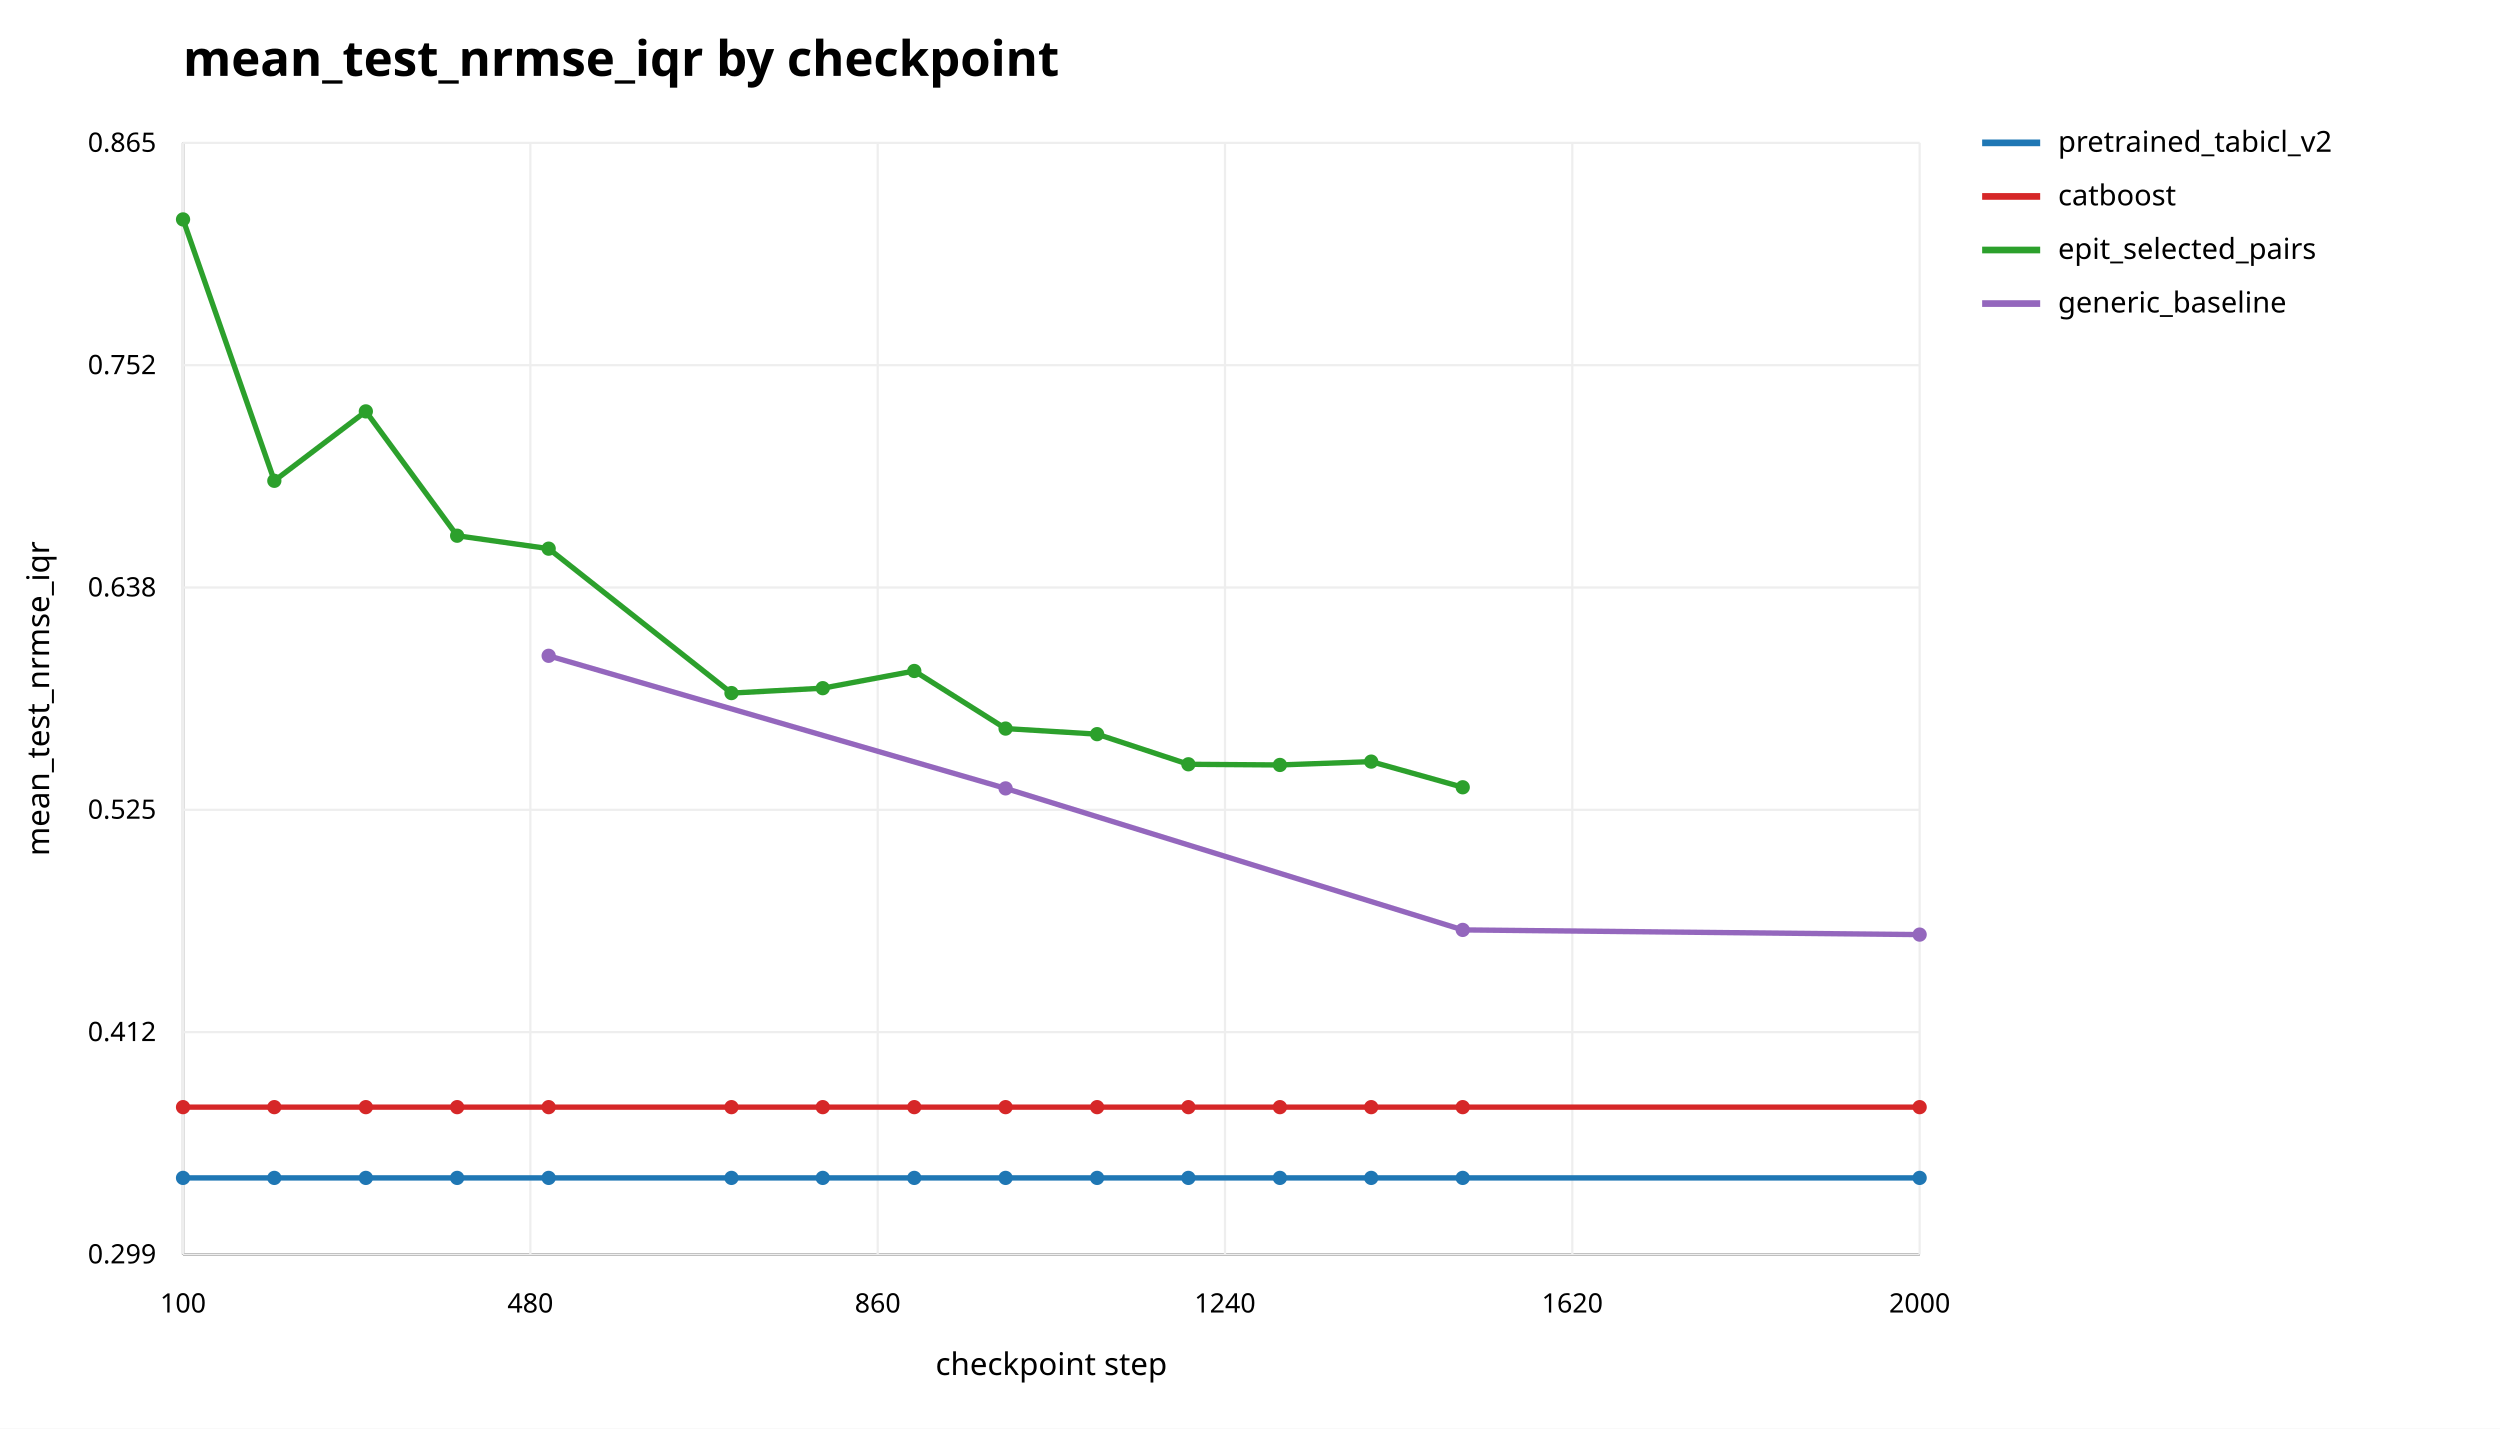
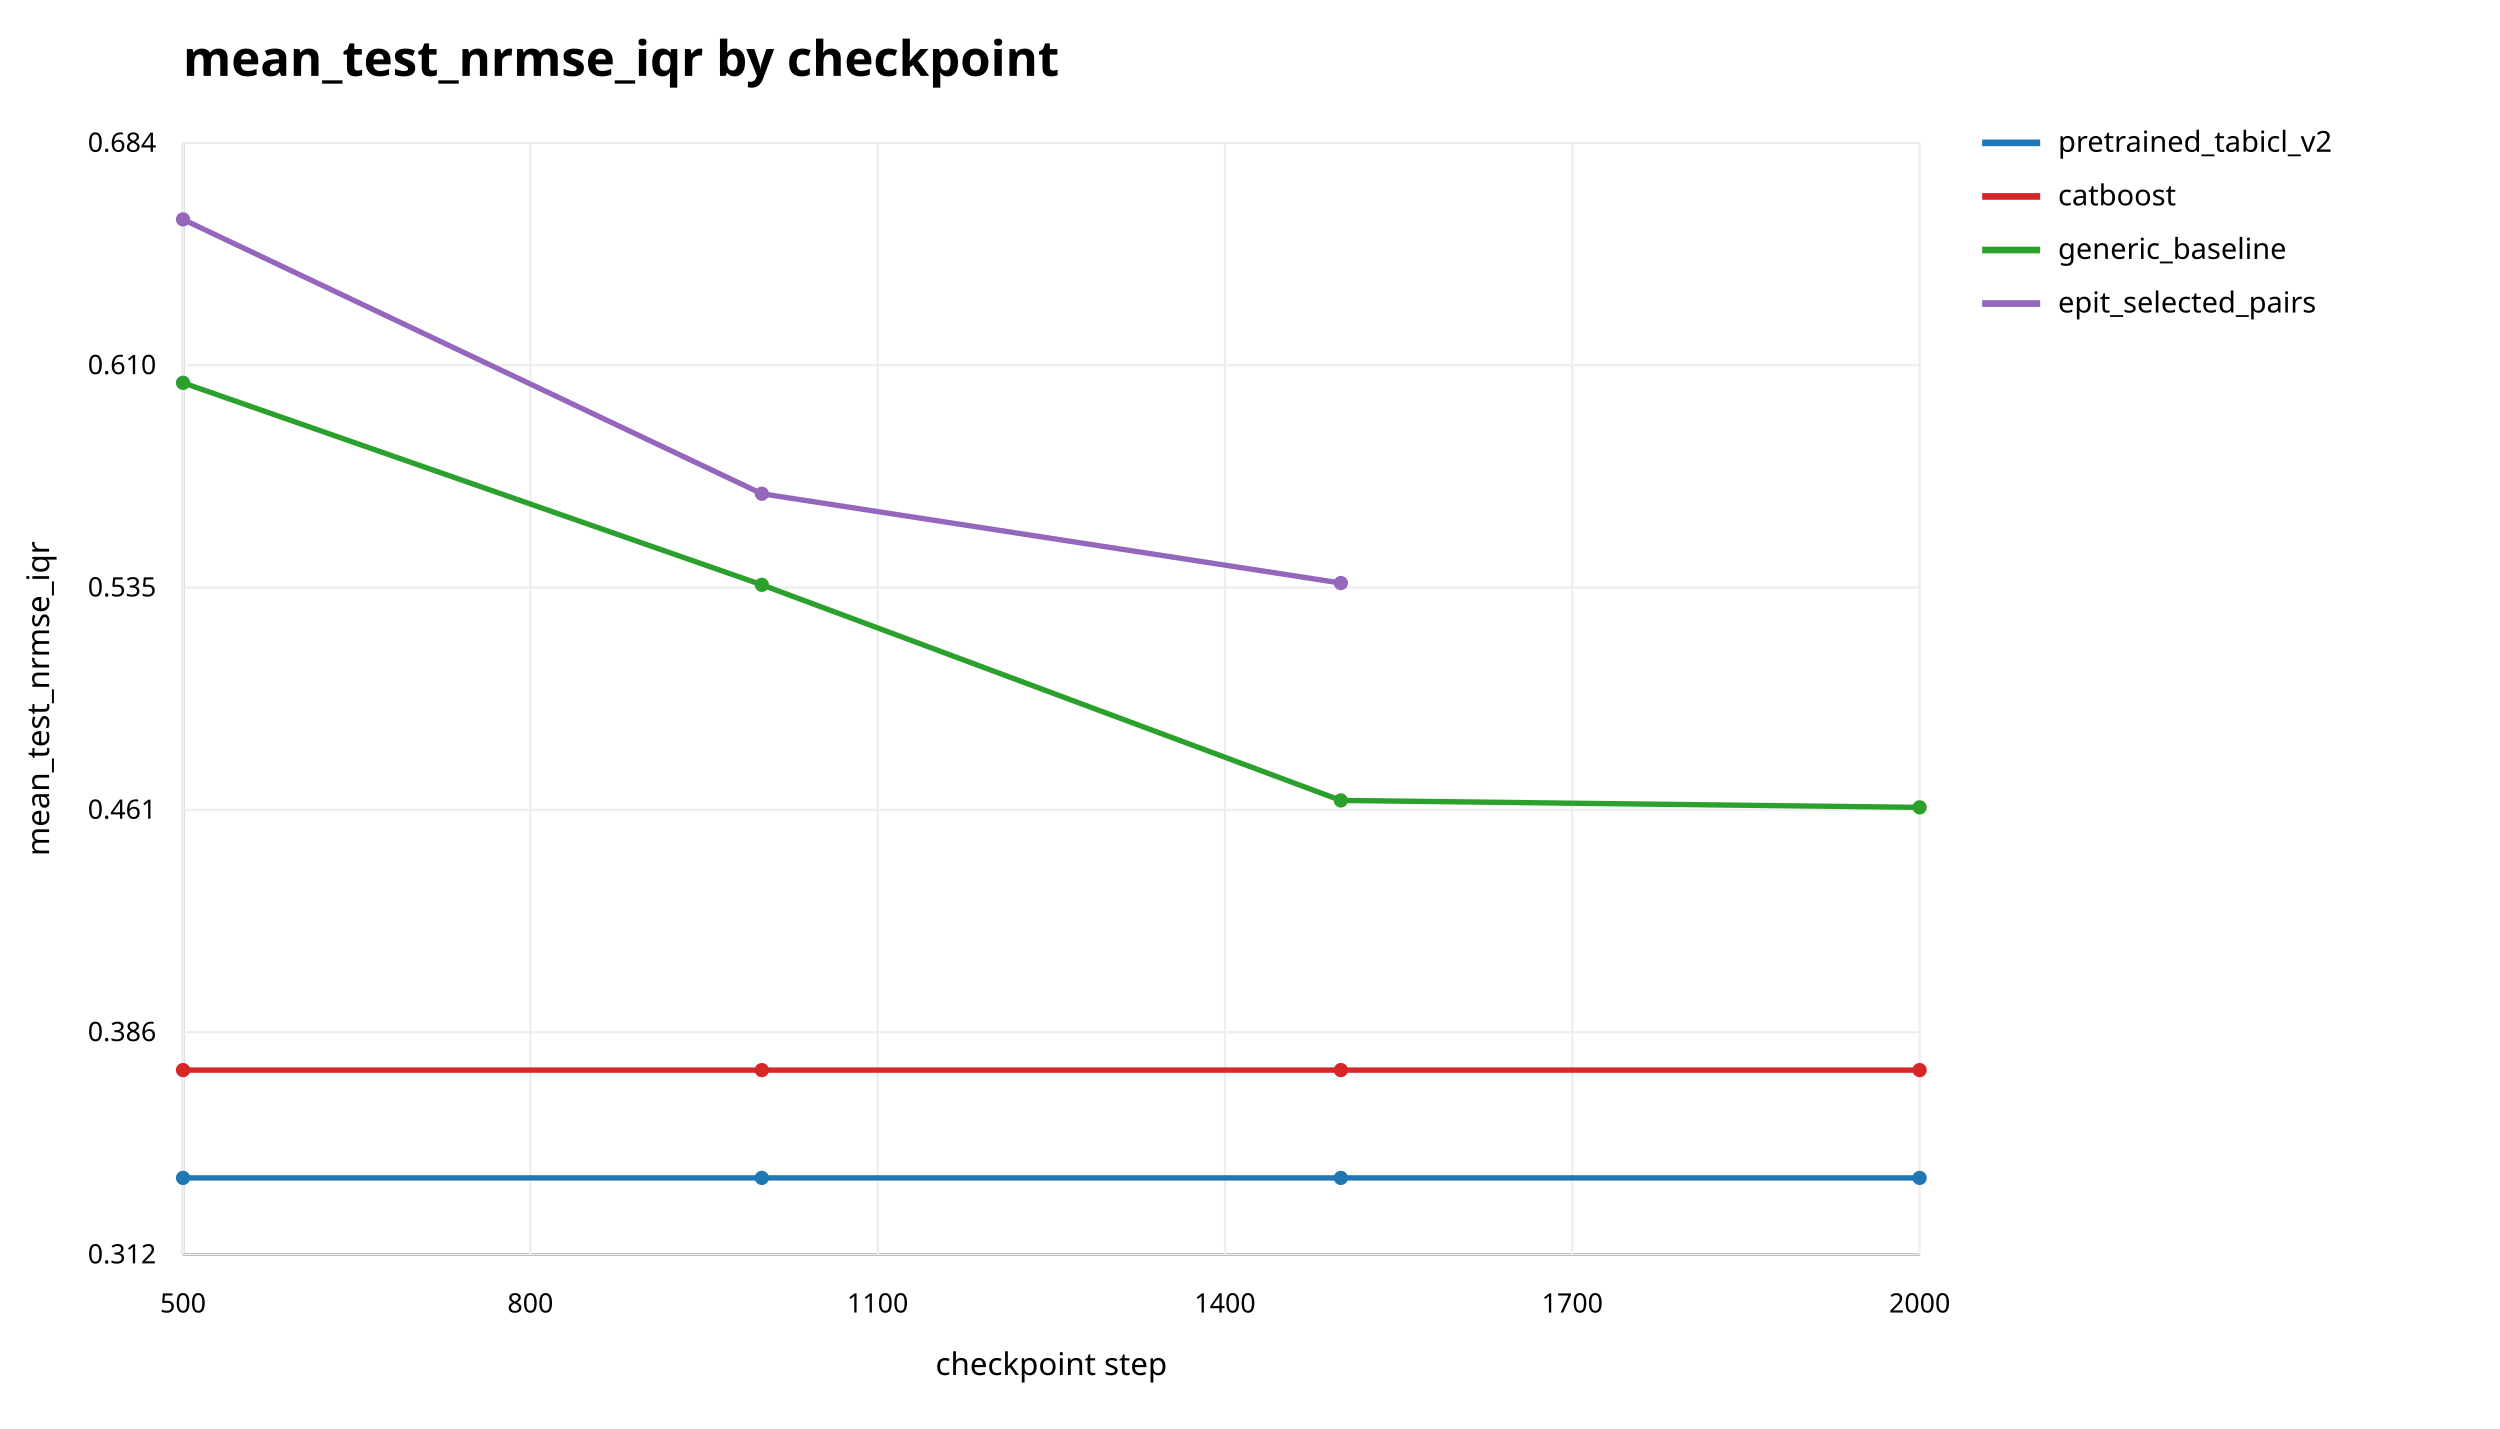
<svg xmlns="http://www.w3.org/2000/svg" width="1120" height="640" viewBox="0 0 1120 640">
  <rect width="1120" height="640" fill="white" />
  <text x="82" y="34" font-size="22" font-family="sans-serif" font-weight="700">mean_test_nrmse_iqr by checkpoint</text>
  <line x1="82" y1="562" x2="860" y2="562" stroke="#222" />
  <line x1="82" y1="64" x2="82" y2="562" stroke="#222" />
  <line x1="82.0" y1="64" x2="82.0" y2="562" stroke="#eeeeee" />
  <line x1="82" y1="562.0" x2="860" y2="562.0" stroke="#eeeeee" />
-   <text x="82.0" y="588" text-anchor="middle" font-size="12" font-family="sans-serif">100</text>
-   <text x="70" y="566.0" text-anchor="end" font-size="12" font-family="sans-serif">0.299</text>
+   <text x="82.0" y="588" text-anchor="middle" font-size="12" font-family="sans-serif">500</text>
+   <text x="70" y="566.0" text-anchor="end" font-size="12" font-family="sans-serif">0.312</text>
  <line x1="237.6" y1="64" x2="237.6" y2="562" stroke="#eeeeee" />
  <line x1="82" y1="462.4" x2="860" y2="462.4" stroke="#eeeeee" />
-   <text x="237.6" y="588" text-anchor="middle" font-size="12" font-family="sans-serif">480</text>
-   <text x="70" y="466.4" text-anchor="end" font-size="12" font-family="sans-serif">0.412</text>
+   <text x="237.6" y="588" text-anchor="middle" font-size="12" font-family="sans-serif">800</text>
+   <text x="70" y="466.4" text-anchor="end" font-size="12" font-family="sans-serif">0.386</text>
  <line x1="393.2" y1="64" x2="393.2" y2="562" stroke="#eeeeee" />
  <line x1="82" y1="362.8" x2="860" y2="362.8" stroke="#eeeeee" />
-   <text x="393.2" y="588" text-anchor="middle" font-size="12" font-family="sans-serif">860</text>
-   <text x="70" y="366.8" text-anchor="end" font-size="12" font-family="sans-serif">0.525</text>
+   <text x="393.2" y="588" text-anchor="middle" font-size="12" font-family="sans-serif">1100</text>
+   <text x="70" y="366.8" text-anchor="end" font-size="12" font-family="sans-serif">0.461</text>
  <line x1="548.8" y1="64" x2="548.8" y2="562" stroke="#eeeeee" />
  <line x1="82" y1="263.2" x2="860" y2="263.2" stroke="#eeeeee" />
-   <text x="548.8" y="588" text-anchor="middle" font-size="12" font-family="sans-serif">1240</text>
-   <text x="70" y="267.2" text-anchor="end" font-size="12" font-family="sans-serif">0.638</text>
+   <text x="548.8" y="588" text-anchor="middle" font-size="12" font-family="sans-serif">1400</text>
+   <text x="70" y="267.2" text-anchor="end" font-size="12" font-family="sans-serif">0.535</text>
  <line x1="704.4" y1="64" x2="704.4" y2="562" stroke="#eeeeee" />
  <line x1="82" y1="163.6" x2="860" y2="163.6" stroke="#eeeeee" />
-   <text x="704.4" y="588" text-anchor="middle" font-size="12" font-family="sans-serif">1620</text>
-   <text x="70" y="167.6" text-anchor="end" font-size="12" font-family="sans-serif">0.752</text>
+   <text x="704.4" y="588" text-anchor="middle" font-size="12" font-family="sans-serif">1700</text>
+   <text x="70" y="167.6" text-anchor="end" font-size="12" font-family="sans-serif">0.610</text>
  <line x1="860.0" y1="64" x2="860.0" y2="562" stroke="#eeeeee" />
  <line x1="82" y1="64.0" x2="860" y2="64.0" stroke="#eeeeee" />
  <text x="860.0" y="588" text-anchor="middle" font-size="12" font-family="sans-serif">2000</text>
-   <text x="70" y="68.0" text-anchor="end" font-size="12" font-family="sans-serif">0.865</text>
+   <text x="70" y="68.0" text-anchor="end" font-size="12" font-family="sans-serif">0.684</text>
  <text x="471.0" y="616" text-anchor="middle" font-size="14" font-family="sans-serif">checkpoint step</text>
  <text x="22" y="313.0" transform="rotate(-90 22 313.0)" text-anchor="middle" font-size="14" font-family="sans-serif">mean_test_nrmse_iqr</text>
-   <polyline points="82.0,527.7 122.9,527.7 163.9,527.7 204.8,527.7 245.8,527.7 327.7,527.7 368.6,527.7 409.6,527.7 450.5,527.7 491.5,527.7 532.4,527.7 573.4,527.7 614.3,527.7 655.3,527.7 860.0,527.7" fill="none" stroke="#1f77b4" stroke-width="2.4" stroke-linejoin="round" stroke-linecap="round" />
+   <polyline points="82.0,527.7 341.3,527.7 600.7,527.7 860.0,527.7" fill="none" stroke="#1f77b4" stroke-width="2.4" stroke-linejoin="round" stroke-linecap="round" />
  <circle cx="82.0" cy="527.7" r="3.2" fill="#1f77b4" />
-   <circle cx="122.9" cy="527.7" r="3.2" fill="#1f77b4" />
-   <circle cx="163.9" cy="527.7" r="3.2" fill="#1f77b4" />
-   <circle cx="204.8" cy="527.7" r="3.2" fill="#1f77b4" />
-   <circle cx="245.8" cy="527.7" r="3.2" fill="#1f77b4" />
-   <circle cx="327.7" cy="527.7" r="3.2" fill="#1f77b4" />
-   <circle cx="368.6" cy="527.7" r="3.2" fill="#1f77b4" />
-   <circle cx="409.6" cy="527.7" r="3.2" fill="#1f77b4" />
-   <circle cx="450.5" cy="527.7" r="3.2" fill="#1f77b4" />
-   <circle cx="491.5" cy="527.7" r="3.2" fill="#1f77b4" />
-   <circle cx="532.4" cy="527.7" r="3.2" fill="#1f77b4" />
-   <circle cx="573.4" cy="527.7" r="3.2" fill="#1f77b4" />
-   <circle cx="614.3" cy="527.7" r="3.2" fill="#1f77b4" />
-   <circle cx="655.3" cy="527.7" r="3.2" fill="#1f77b4" />
+   <circle cx="341.3" cy="527.7" r="3.2" fill="#1f77b4" />
+   <circle cx="600.7" cy="527.7" r="3.2" fill="#1f77b4" />
  <circle cx="860.0" cy="527.7" r="3.2" fill="#1f77b4" />
  <line x1="888" y1="64" x2="914" y2="64" stroke="#1f77b4" stroke-width="3" />
  <text x="922" y="68" font-size="13" font-family="sans-serif">pretrained_tabicl_v2</text>
-   <polyline points="82.0,496.0 122.9,496.0 163.9,496.0 204.8,496.0 245.8,496.0 327.7,496.0 368.6,496.0 409.6,496.0 450.5,496.0 491.5,496.0 532.4,496.0 573.4,496.0 614.3,496.0 655.3,496.0 860.0,496.0" fill="none" stroke="#d62728" stroke-width="2.4" stroke-linejoin="round" stroke-linecap="round" />
-   <circle cx="82.0" cy="496.0" r="3.2" fill="#d62728" />
-   <circle cx="122.9" cy="496.0" r="3.2" fill="#d62728" />
-   <circle cx="163.9" cy="496.0" r="3.2" fill="#d62728" />
-   <circle cx="204.8" cy="496.0" r="3.2" fill="#d62728" />
-   <circle cx="245.8" cy="496.0" r="3.2" fill="#d62728" />
-   <circle cx="327.7" cy="496.0" r="3.2" fill="#d62728" />
-   <circle cx="368.6" cy="496.0" r="3.2" fill="#d62728" />
-   <circle cx="409.6" cy="496.0" r="3.2" fill="#d62728" />
-   <circle cx="450.5" cy="496.0" r="3.2" fill="#d62728" />
-   <circle cx="491.5" cy="496.0" r="3.2" fill="#d62728" />
-   <circle cx="532.4" cy="496.0" r="3.2" fill="#d62728" />
-   <circle cx="573.4" cy="496.0" r="3.2" fill="#d62728" />
-   <circle cx="614.3" cy="496.0" r="3.2" fill="#d62728" />
-   <circle cx="655.3" cy="496.0" r="3.2" fill="#d62728" />
-   <circle cx="860.0" cy="496.0" r="3.2" fill="#d62728" />
+   <polyline points="82.0,479.4 341.3,479.4 600.7,479.4 860.0,479.4" fill="none" stroke="#d62728" stroke-width="2.4" stroke-linejoin="round" stroke-linecap="round" />
+   <circle cx="82.0" cy="479.4" r="3.2" fill="#d62728" />
+   <circle cx="341.3" cy="479.4" r="3.2" fill="#d62728" />
+   <circle cx="600.7" cy="479.4" r="3.2" fill="#d62728" />
+   <circle cx="860.0" cy="479.4" r="3.2" fill="#d62728" />
  <line x1="888" y1="88" x2="914" y2="88" stroke="#d62728" stroke-width="3" />
  <text x="922" y="92" font-size="13" font-family="sans-serif">catboost</text>
-   <polyline points="82.0,98.3 122.9,215.4 163.9,184.3 204.8,240.0 245.8,245.8 327.7,310.5 368.6,308.3 409.6,300.6 450.5,326.4 491.5,328.9 532.4,342.4 573.4,342.7 614.3,341.2 655.3,352.7" fill="none" stroke="#2ca02c" stroke-width="2.4" stroke-linejoin="round" stroke-linecap="round" />
-   <circle cx="82.0" cy="98.3" r="3.2" fill="#2ca02c" />
-   <circle cx="122.9" cy="215.4" r="3.2" fill="#2ca02c" />
-   <circle cx="163.9" cy="184.3" r="3.2" fill="#2ca02c" />
-   <circle cx="204.8" cy="240.0" r="3.2" fill="#2ca02c" />
-   <circle cx="245.8" cy="245.8" r="3.2" fill="#2ca02c" />
-   <circle cx="327.7" cy="310.5" r="3.2" fill="#2ca02c" />
-   <circle cx="368.6" cy="308.3" r="3.2" fill="#2ca02c" />
-   <circle cx="409.6" cy="300.6" r="3.2" fill="#2ca02c" />
-   <circle cx="450.5" cy="326.4" r="3.2" fill="#2ca02c" />
-   <circle cx="491.5" cy="328.9" r="3.2" fill="#2ca02c" />
-   <circle cx="532.4" cy="342.4" r="3.2" fill="#2ca02c" />
-   <circle cx="573.4" cy="342.7" r="3.2" fill="#2ca02c" />
-   <circle cx="614.3" cy="341.2" r="3.2" fill="#2ca02c" />
-   <circle cx="655.3" cy="352.7" r="3.2" fill="#2ca02c" />
+   <polyline points="82.0,171.5 341.3,262.0 600.7,358.6 860.0,361.7" fill="none" stroke="#2ca02c" stroke-width="2.4" stroke-linejoin="round" stroke-linecap="round" />
+   <circle cx="82.0" cy="171.5" r="3.2" fill="#2ca02c" />
+   <circle cx="341.3" cy="262.0" r="3.2" fill="#2ca02c" />
+   <circle cx="600.7" cy="358.6" r="3.2" fill="#2ca02c" />
+   <circle cx="860.0" cy="361.7" r="3.2" fill="#2ca02c" />
  <line x1="888" y1="112" x2="914" y2="112" stroke="#2ca02c" stroke-width="3" />
-   <text x="922" y="116" font-size="13" font-family="sans-serif">epit_selected_pairs</text>
-   <polyline points="245.8,293.8 450.5,353.2 655.3,416.6 860.0,418.7" fill="none" stroke="#9467bd" stroke-width="2.4" stroke-linejoin="round" stroke-linecap="round" />
-   <circle cx="245.8" cy="293.8" r="3.2" fill="#9467bd" />
-   <circle cx="450.5" cy="353.2" r="3.2" fill="#9467bd" />
-   <circle cx="655.3" cy="416.6" r="3.2" fill="#9467bd" />
-   <circle cx="860.0" cy="418.7" r="3.2" fill="#9467bd" />
+   <text x="922" y="116" font-size="13" font-family="sans-serif">generic_baseline</text>
+   <polyline points="82.0,98.3 341.3,221.2 600.7,261.2" fill="none" stroke="#9467bd" stroke-width="2.4" stroke-linejoin="round" stroke-linecap="round" />
+   <circle cx="82.0" cy="98.3" r="3.2" fill="#9467bd" />
+   <circle cx="341.3" cy="221.2" r="3.2" fill="#9467bd" />
+   <circle cx="600.7" cy="261.2" r="3.2" fill="#9467bd" />
  <line x1="888" y1="136" x2="914" y2="136" stroke="#9467bd" stroke-width="3" />
-   <text x="922" y="140" font-size="13" font-family="sans-serif">generic_baseline</text>
+   <text x="922" y="140" font-size="13" font-family="sans-serif">epit_selected_pairs</text>
</svg>
